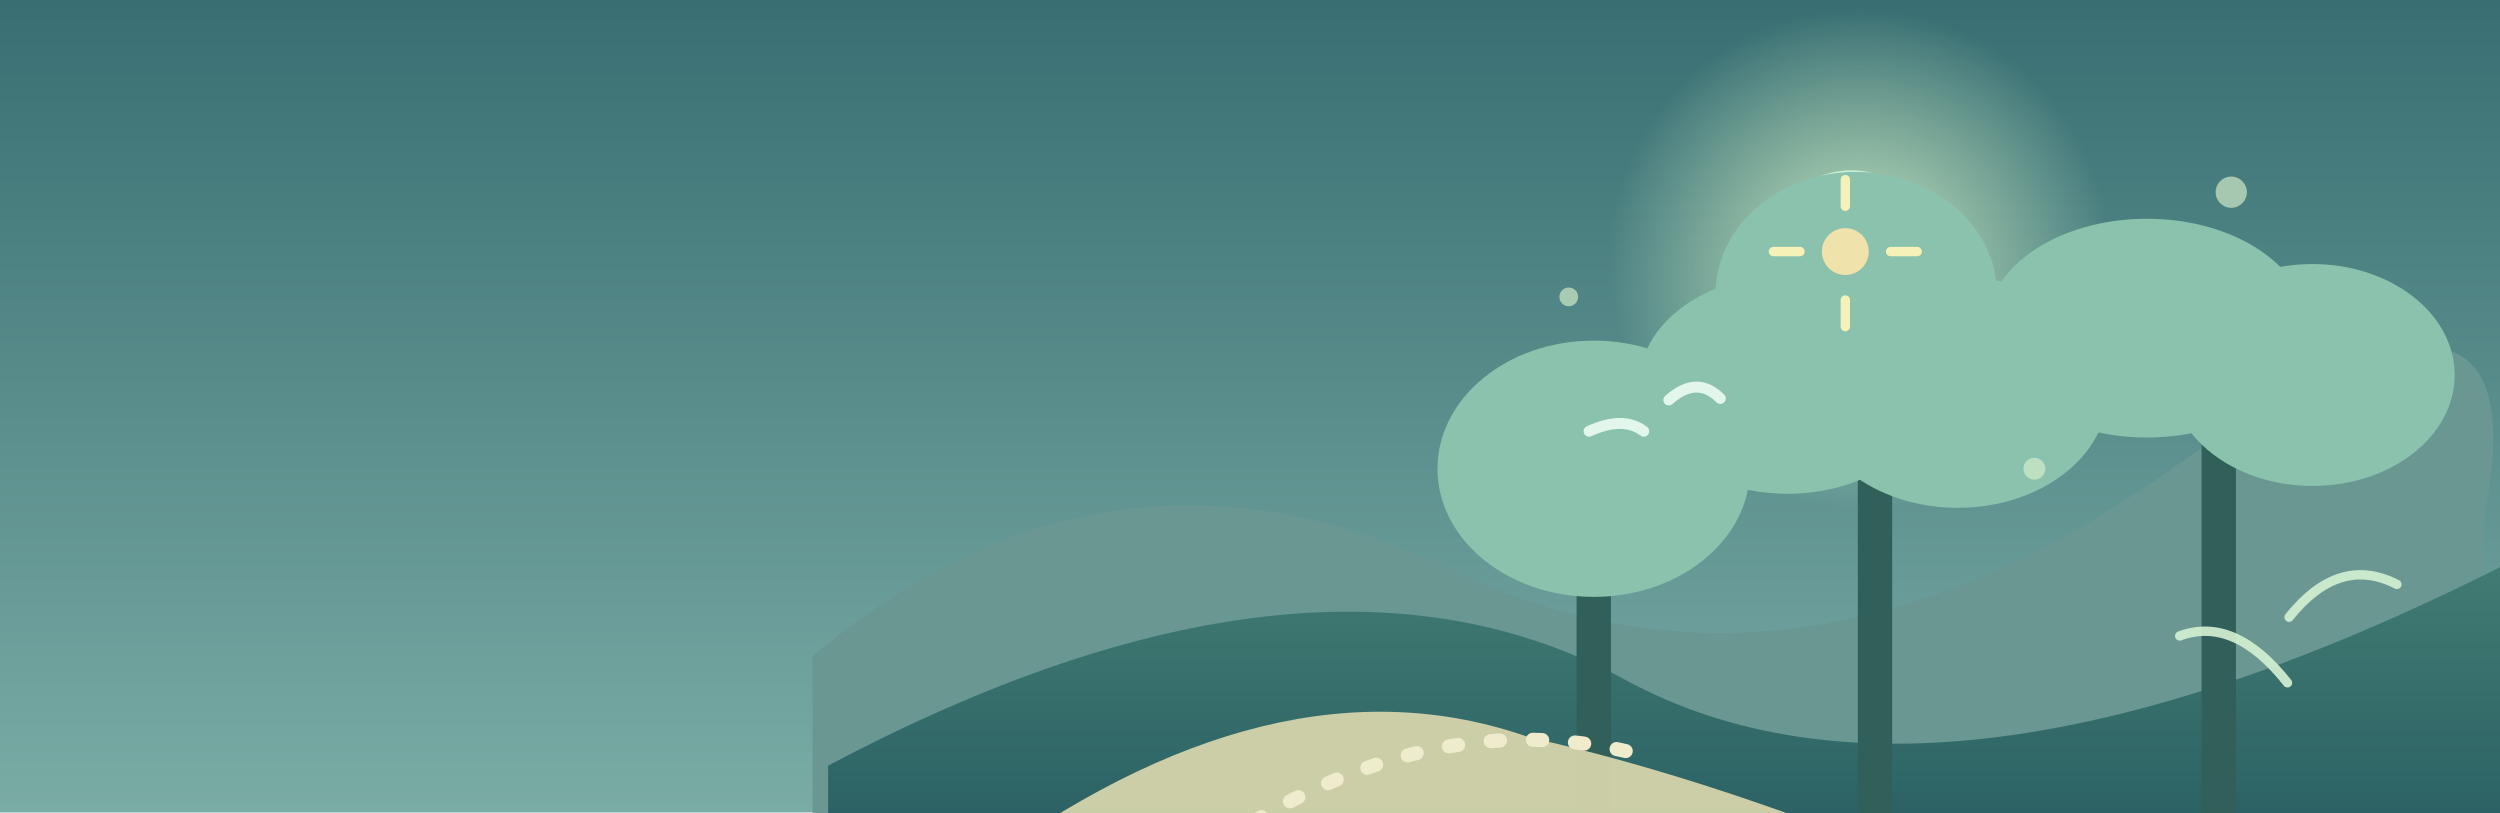
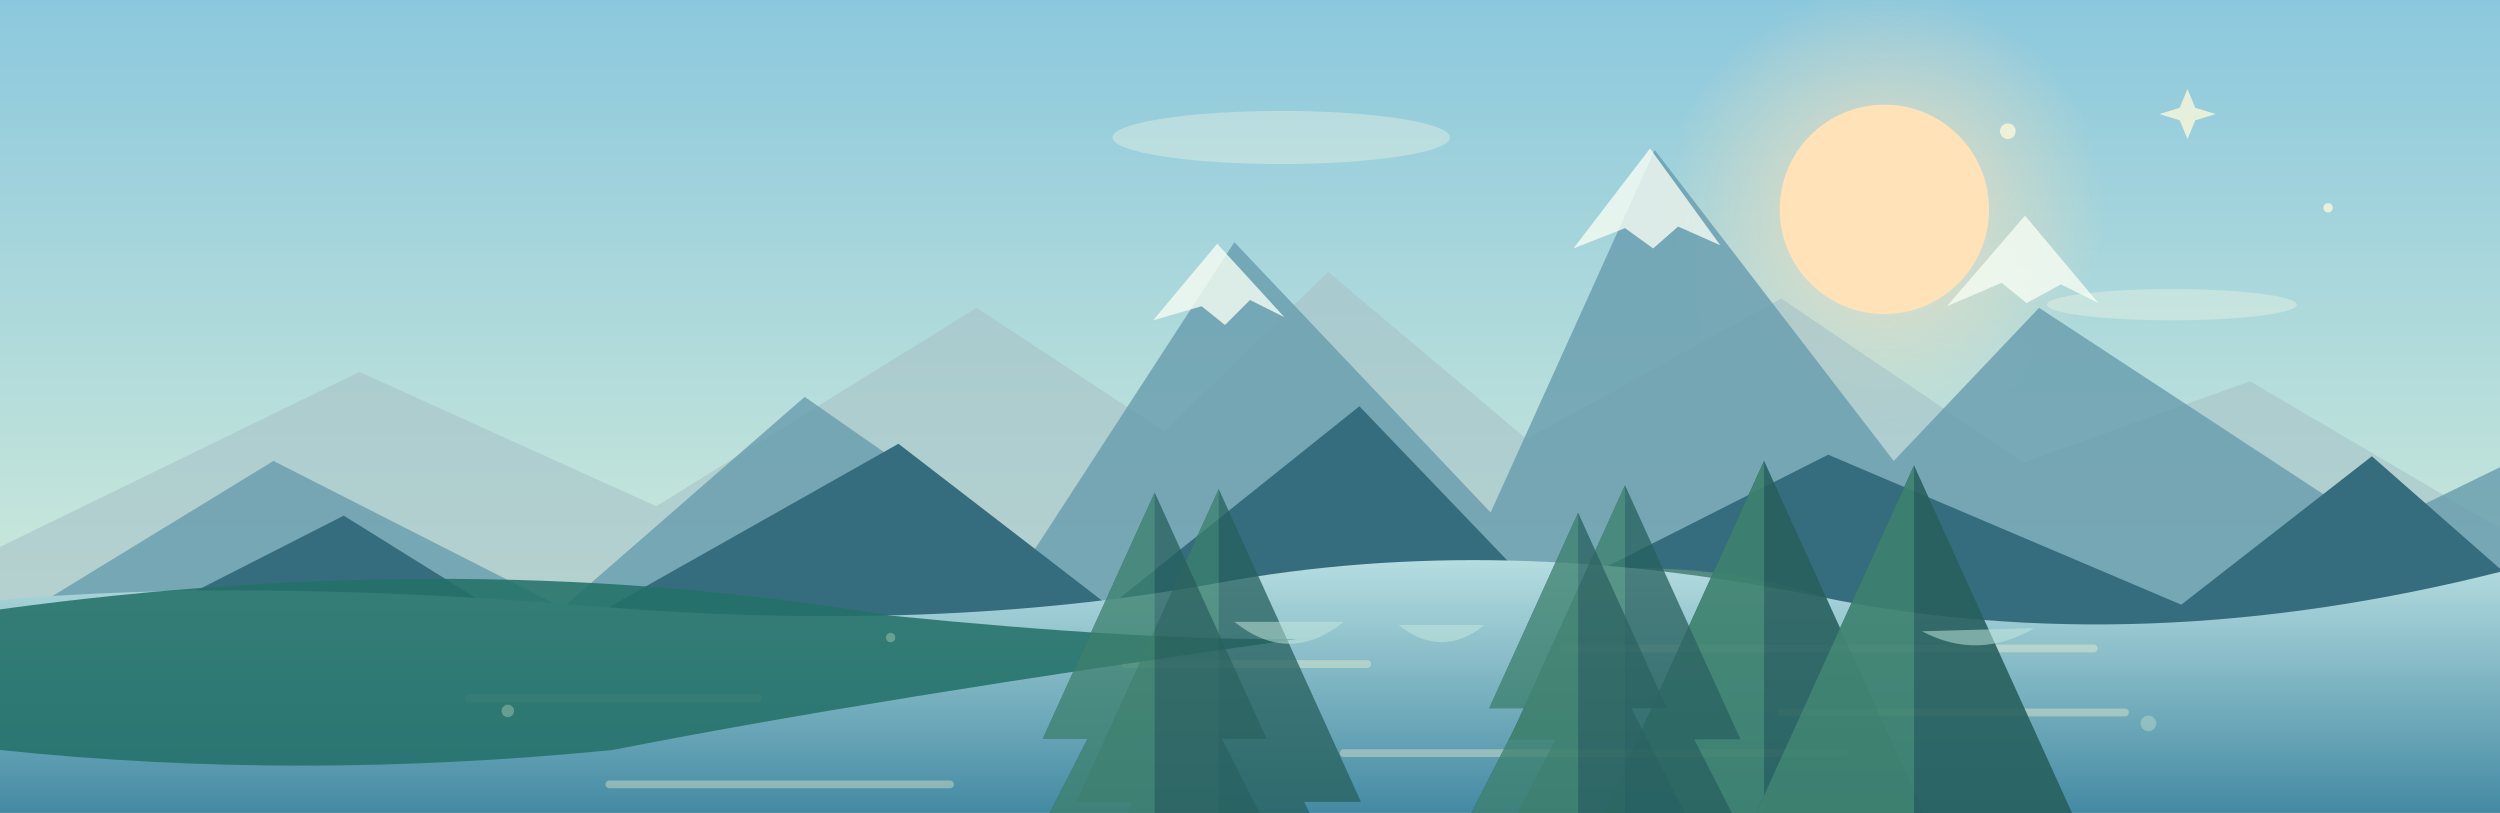
- <svg xmlns="http://www.w3.org/2000/svg" viewBox="0 0 1600 520" width="1600" height="520" role="img" aria-label="Paisaje de bosque verde tranquilo">
+ <svg xmlns="http://www.w3.org/2000/svg" viewBox="0 0 1600 520" width="1600" height="520" role="img" aria-label="Lago cristalino rodeado de bosques y montañas">
  <defs>
-     <linearGradient id="sky" x2="0" y2="1">
-       <stop stop-color="#396f73" />
-       <stop offset="1" stop-color="#7aaca5" />
+     <linearGradient id="sky" x1="0" y1="0" x2="0" y2="1">
+       <stop stop-color="#8cc8dd" />
+       <stop offset="1" stop-color="#e2f4d9" />
    </linearGradient>
-     <linearGradient id="hill" x2="0" y2="1">
-       <stop stop-color="#417b73" />
-       <stop offset="1" stop-color="#275c61" />
+     <linearGradient id="water" x1="0" y1="0" x2="0" y2="1">
+       <stop stop-color="#b5dde0" />
+       <stop offset="1" stop-color="#448aa3" />
    </linearGradient>
-     <radialGradient id="glow">
-       <stop stop-color="#d5f3c6" stop-opacity=".86" />
-       <stop offset="1" stop-color="#d5f3c6" stop-opacity="0" />
+     <linearGradient id="earth" x1="0" y1="0" x2="0" y2="1">
+       <stop stop-color="#649c83" />
+       <stop offset="1" stop-color="#247168" />
+     </linearGradient>
+     <radialGradient id="halo">
+       <stop stop-color="#ffe2b8" stop-opacity=".8" />
+       <stop offset="1" stop-color="#ffe2b8" stop-opacity="0" />
    </radialGradient>
-     <filter id="blur">
-       <feGaussianBlur stdDeviation="18" />
-     </filter>
+     <symbol id="pine" viewBox="-30 -120 60 160">
+       <path d="M-4 32V-20H4V32Z" fill="#385c57" />
+       <path d="M0-115L-35-38H-21L-45 9H45L21-38H35Z" fill="#275f5d" />
+       <path d="M0-115L-35-38H-21L-45 9H0Z" fill="#3c806d" />
+     </symbol>
  </defs>
-   <path fill="url(#sky)" d="M0 0h1600v520H0z" />
-   <circle cx="1190" cy="166" r="160" fill="url(#glow)" />
-   <circle cx="1185" cy="163" r="54" fill="#c9f1d7" />
-   <path d="M520 420Q710 260 930 365T1390 300T1590 330V560H520Z" fill="#6a9792" />
-   <path d="M530 490Q840 326 1040 435T1600 363V560H530Z" fill="url(#hill)" />
-   <g stroke="#315f5a" stroke-linecap="round" stroke-width="22" fill="none">
-     <path d="M1200 530V226M1420 530V190M1020 530V287" />
+   <rect width="1600" height="520" fill="url(#sky)" />
+   <circle cx="1206" cy="134" r="142" fill="url(#halo)" />
+   <circle cx="1206" cy="134" r="67" fill="#ffe2b8" />
+   <g opacity=".76" fill="#fffad7">
+     <circle cx="1285" cy="84" r="5" />
+     <circle cx="1490" cy="133" r="3" />
+     <path d="M1400 57l5 12 13 4-13 4-5 12-5-12-13-4 13-4z" />
  </g>
-   <g fill="#8ac2ad">
-     <ellipse cx="1144" cy="246" rx="95" ry="70" />
-     <ellipse cx="1253" cy="251" rx="96" ry="74" />
-     <ellipse cx="1188" cy="188" rx="90" ry="78" />
-     <ellipse cx="1374" cy="210" rx="103" ry="70" />
-     <ellipse cx="1480" cy="240" rx="91" ry="71" />
-     <ellipse cx="1020" cy="300" rx="100" ry="82" />
+   <g opacity=".35" fill="#f7f8e4">
+     <ellipse cx="820" cy="88" rx="108" ry="17" />
+     <ellipse cx="1390" cy="195" rx="80" ry="10" />
  </g>
-   <g fill="#d9f0cc" opacity=".65">
-     <circle cx="1428" cy="123" r="10" />
-     <circle cx="1302" cy="300" r="7" />
-     <circle cx="1004" cy="190" r="6" />
+   <path d="M0 350L230 238 420 324 625 197 745 276 850 174 977 281 1140 191 1295 296 1440 244 1600 338V520H0Z" fill="#a8c4c8" opacity=".64" />
+   <path d="M0 402L175 295 360 389 515 254 660 355 790 155 954 328 1059 96 1212 295 1305 197 1520 338 1600 299V520H0Z" fill="#6b9fb0" opacity=".84" />
+   <path d="M0 442L220 330 350 411 575 284 710 388 870 260 988 383 1170 291 1396 387 1518 292 1600 364V520H0Z" fill="#366d7e" />
+   <g fill="#f6fcf3" opacity=".8">
+     <path d="M738 205l41-49 43 47-22-11-16 16-15-12z" />
+     <path d="M1007 159l49-64 45 62-27-12-16 14-18-13z" />
+     <path d="M1246 196l50-58 47 56-24-12-22 12-16-13z" />
  </g>
-   <g opacity=".92">
-     <path d="M620 560Q815 414 979 472Q1100 499 1245 560Z" fill="#d8d7ad" />
-     <path d="M802 526Q928 451 1050 483" stroke="#fff7d6" stroke-width="9" stroke-linecap="round" stroke-dasharray="6 21" fill="none" />
-     <path d="M1017 276q22-10 35 0M1068 256q18-16 33-1" stroke="#e9fbf1" fill="none" stroke-width="7" stroke-linecap="round" />
-     <g fill="#f8e5aa">
-       <circle cx="1181" cy="161" r="15" />
-       <path d="M1181 115v17M1181 192v17M1135 161h17M1210 161h17" stroke="#fff5b7" stroke-width="6" stroke-linecap="round" />
-     </g>
-     <path d="M1464 437q-34-43-69-30m70-12q32-40 69-21" fill="none" stroke="#d2efd1" stroke-linecap="round" stroke-width="6" />
+   <path d="M0 407Q218 352 400 410T820 400T1190 391T1600 405V520H0Z" fill="#649c83" opacity=".65" />
+   <path d="M0 384Q160 370 380 388T780 373T1165 382T1600 366V520H0Z" fill="url(#water)" />
+   <g opacity=".35" stroke="#fff9d1" stroke-width="5" stroke-linecap="round">
+     <path d="M720 425h155M1000 415h340M1140 456h220M860 482h320M300 447h185M390 502h218" />
+   </g>
+   <path d="M0 390Q300 349 570 394Q730 410 830 409Q560 447 392 480Q190 500 0 480Z" fill="#247168" opacity=".87" />
+   <g opacity=".94">
+     <use href="#pine" transform="translate(49 273) scale(1.35)" opacity="0.95" />
+     <use href="#pine" transform="translate(140 300) scale(0.8)" opacity="0.8" />
+     <use href="#pine" transform="translate(235 305) scale(0.63)" opacity="0.8" />
+     <use href="#pine" transform="translate(345 280) scale(1.1)" opacity="0.95" />
+     <use href="#pine" transform="translate(520 300) scale(0.65)" opacity="0.8" />
+     <use href="#pine" transform="translate(610 320) scale(0.5)" opacity="0.8" />
+     <use href="#pine" transform="translate(1190 280) scale(0.72)" opacity="0.95" />
+     <use href="#pine" transform="translate(1350 260) scale(1.23)" opacity="0.8" />
+     <use href="#pine" transform="translate(1470 276) scale(0.95)" opacity="0.8" />
+     <use href="#pine" transform="translate(1550 258) scale(1.4)" opacity="0.95" />
+   </g>
+   <g opacity=".5" fill="#c5e9df">
+     <path d="M790 398q35 28 70 0m35 2q28 22 55 0m280 4q36 19 72-2" />
+   </g>
+   <g opacity=".3" fill="#e8f9d5">
+     <circle cx="1375" cy="463" r="5" />
+     <circle cx="325" cy="455" r="4" />
+     <circle cx="570" cy="408" r="3" />
  </g>
</svg>
